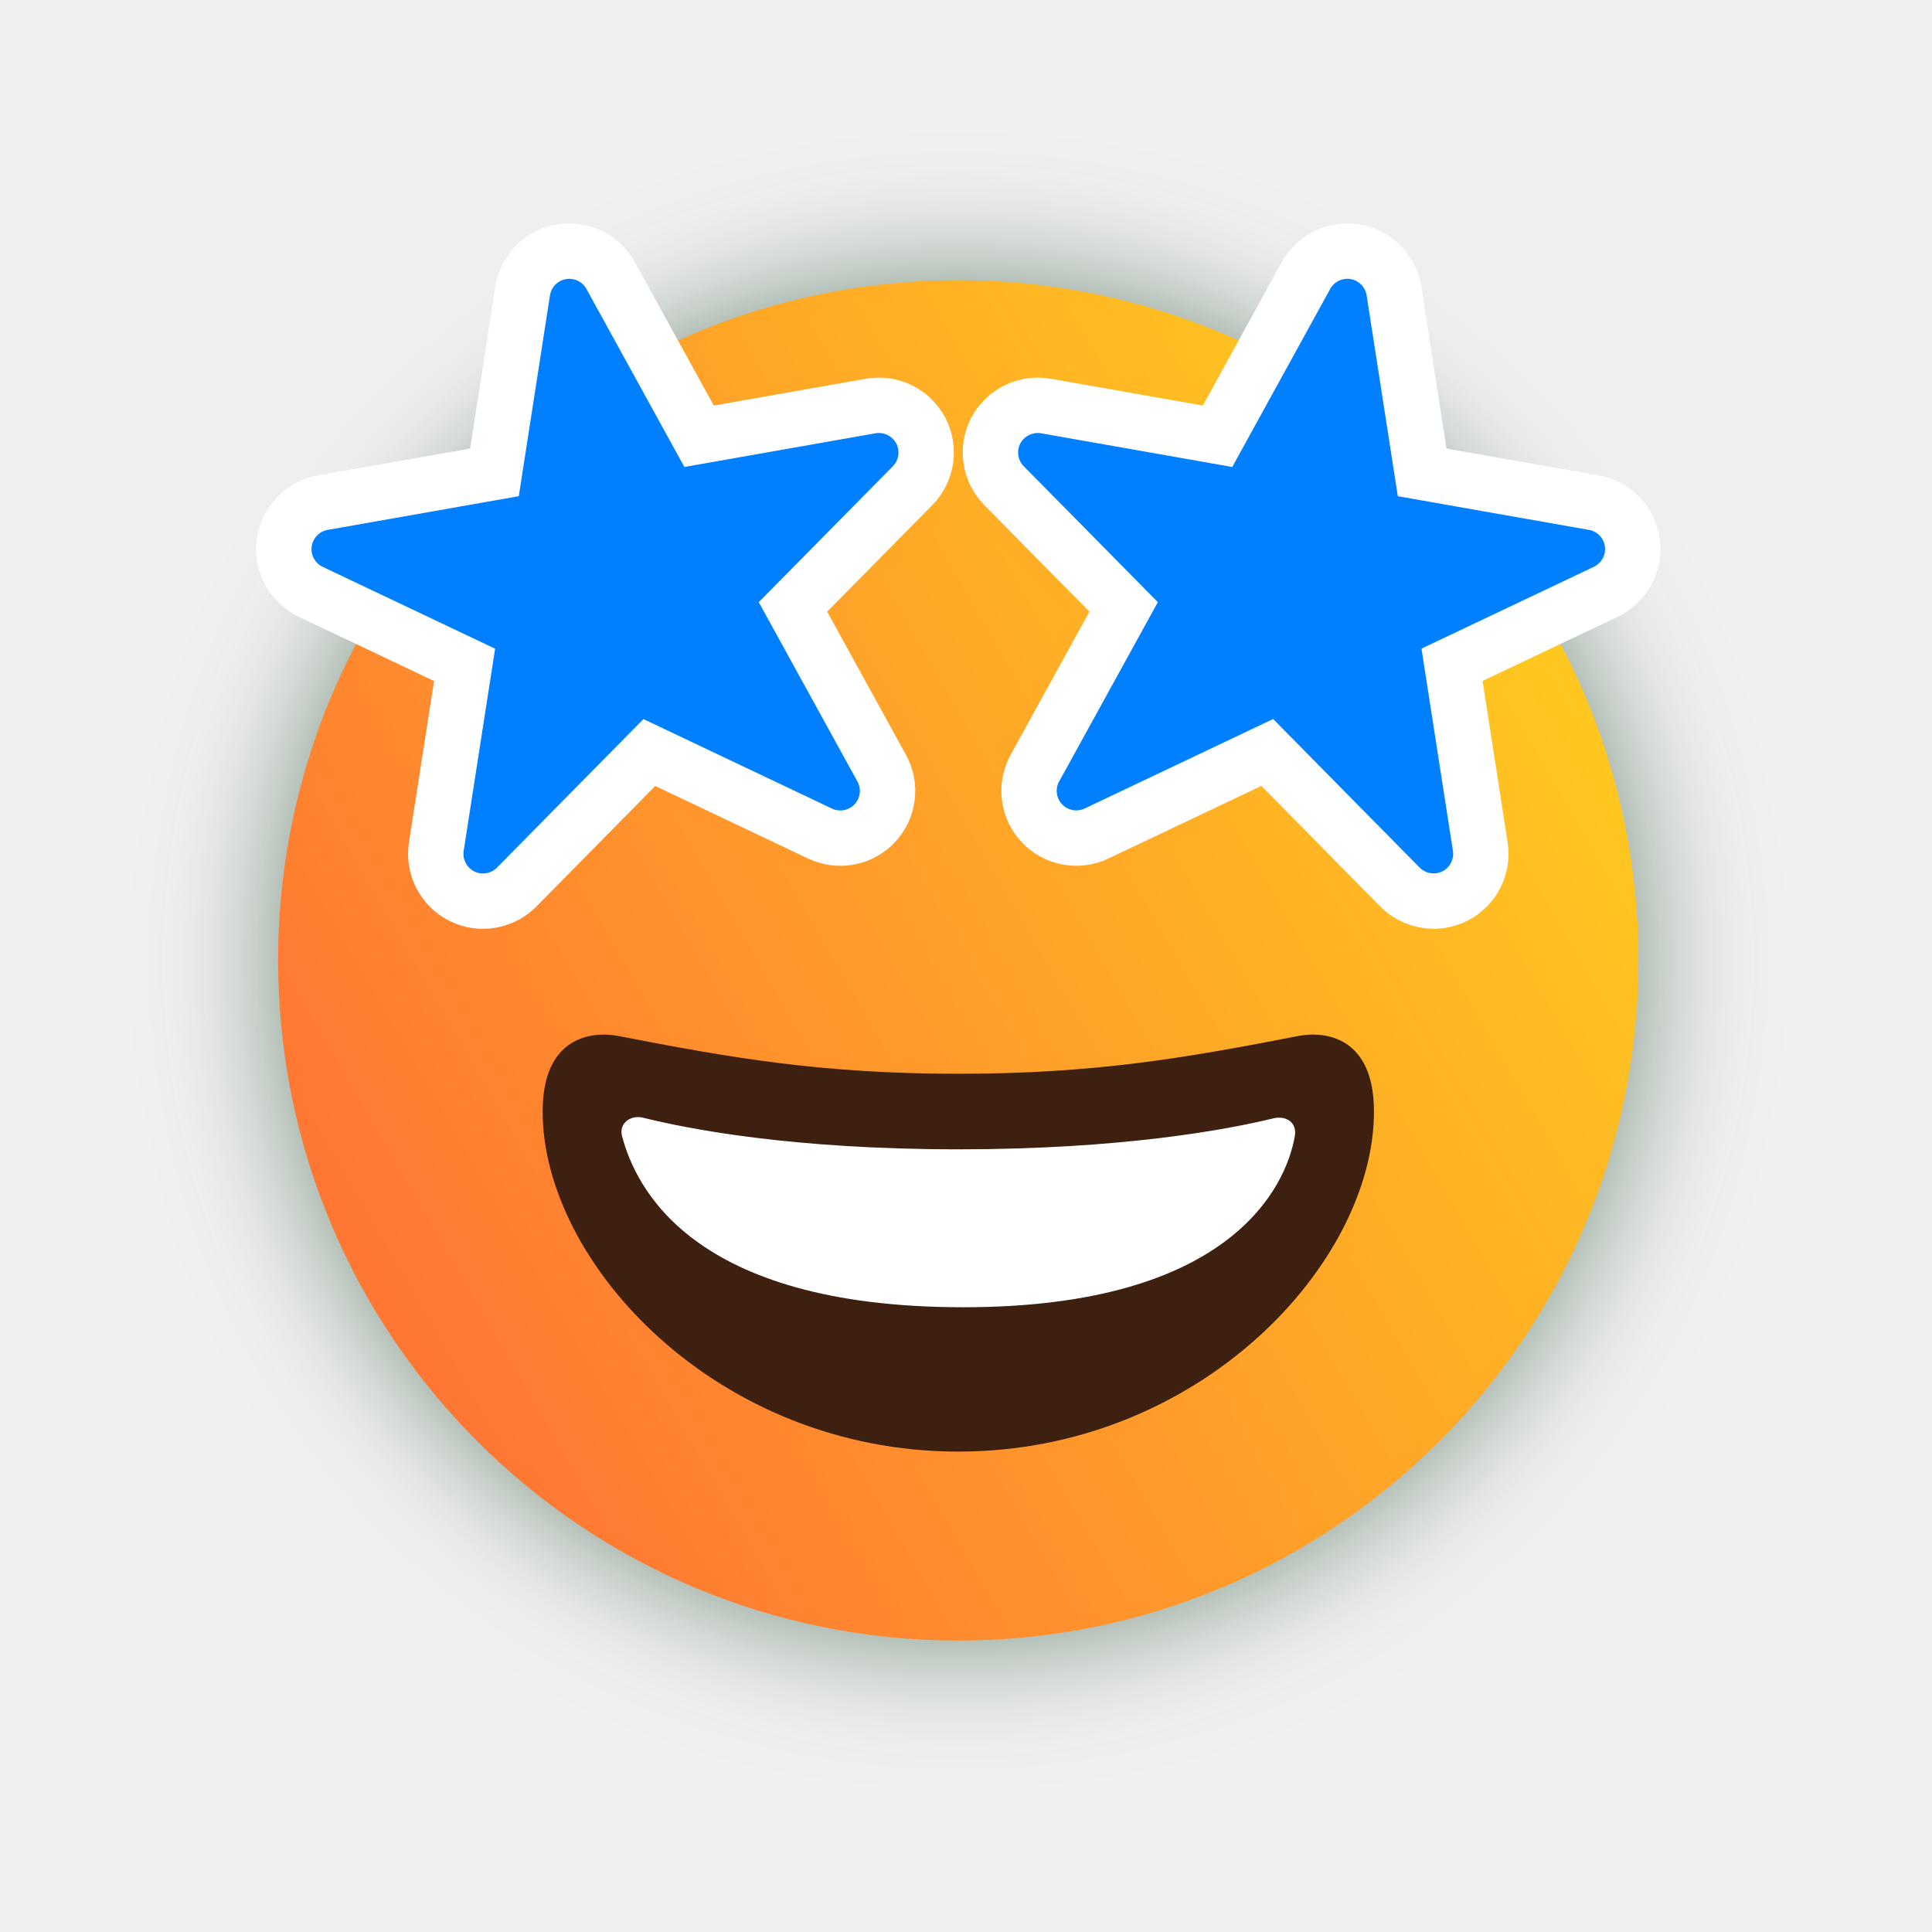
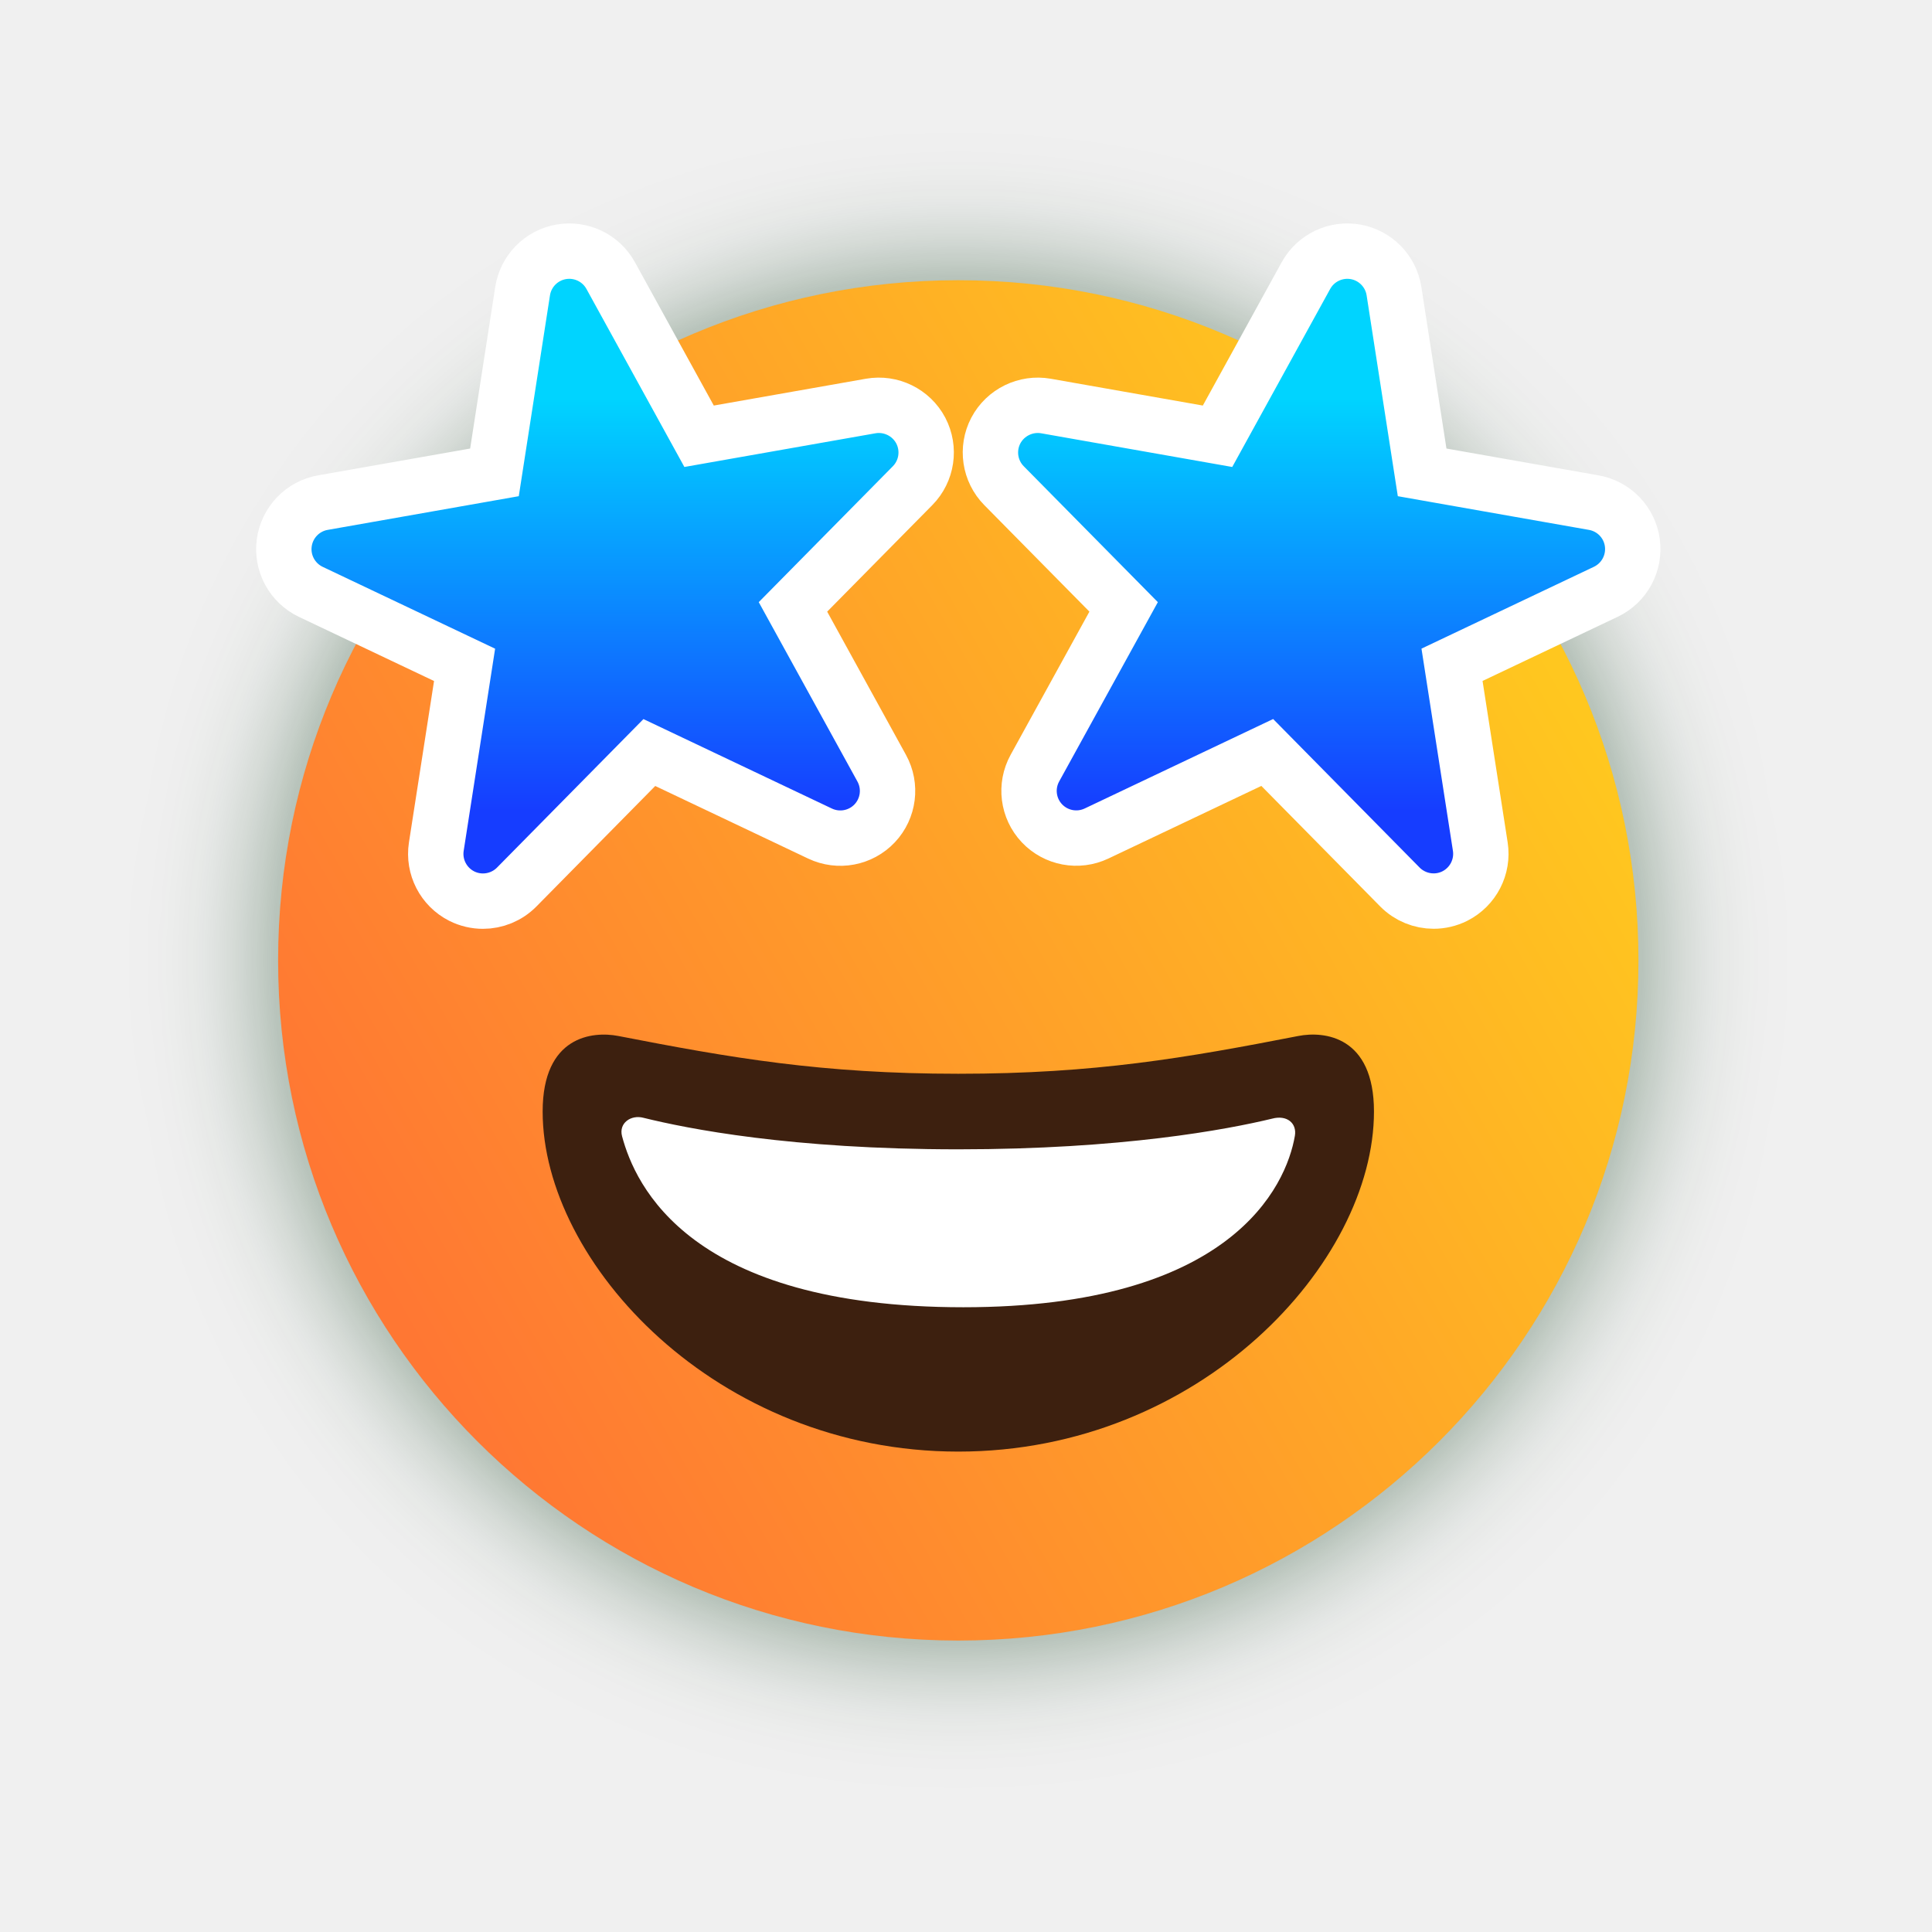
<svg xmlns="http://www.w3.org/2000/svg" xmlns:xlink="http://www.w3.org/1999/xlink" width="250" height="250" viewBox="0 0 66.146 66.146" version="1.1" id="svg5" xml:space="preserve">
  <defs id="defs2">
+     <linearGradient id="linearGradient26">
+       <stop style="stop-color:#163dff;stop-opacity:1;" offset="0" id="stop24" />
+       <stop style="stop-color:#00d4ff;stop-opacity:1;" offset="0.832" id="stop25" />
+     </linearGradient>
    <linearGradient id="linearGradient122">
      <stop style="stop-color:#ff7733;stop-opacity:1;" offset="0" id="stop121" />
      <stop style="stop-color:#ffc71f;stop-opacity:1;" offset="1" id="stop122" />
    </linearGradient>
    <style id="style6568">.cls-1{fill:none;}.cls-2{clip-path:url(#clip-path);}</style>
    <style id="style6568-5">.cls-1{fill:none;}.cls-2{clip-path:url(#clip-path);}</style>
    <style id="style6568-9">.cls-1{fill:none;}.cls-2{clip-path:url(#clip-path);}</style>
    <style id="style22571">.cls-1{fill:#84d0f7;}.cls-2{fill:#aa392d;}.cls-3{fill:#7c211a;}.cls-4{fill:#e59973;}.cls-5{fill:#2d2d2d;}.cls-6{opacity:0.2;}.cls-7{opacity:0.3;}</style>
    <style id="style23309">
      .cls-1 {
        fill: none;
      }
    </style>
    <style id="style6568-7">.cls-1{fill:none;}.cls-2{clip-path:url(#clip-path);}</style>
    <style id="style6568-5-5">.cls-1{fill:none;}.cls-2{clip-path:url(#clip-path);}</style>
    <style id="style6568-9-3">.cls-1{fill:none;}.cls-2{clip-path:url(#clip-path);}</style>
    <style id="style22571-5">.cls-1{fill:#84d0f7;}.cls-2{fill:#aa392d;}.cls-3{fill:#7c211a;}.cls-4{fill:#e59973;}.cls-5{fill:#2d2d2d;}.cls-6{opacity:0.2;}.cls-7{opacity:0.3;}</style>
    <style id="style23309-6">
      .cls-1 {
        fill: none;
      }
    </style>
    <style id="style1-9">
      .cls-1 {
        fill: none;
      }
    </style>
    <linearGradient xlink:href="#linearGradient122" id="linearGradient9" gradientUnits="userSpaceOnUse" gradientTransform="matrix(4.583455,0,0,4.583455,201.9387,710.784)" x1="11.106" y1="14.468" x2="19.155" y2="9.821" />
    <filter style="color-interpolation-filters:sRGB" id="filter11" x="-0.11" y="-0.11" width="1.22" height="1.22">
      <feFlood result="flood" in="SourceGraphic" flood-opacity="0.502" flood-color="rgb(0,51,13)" id="feFlood10" />
      <feGaussianBlur result="blur" in="SourceGraphic" stdDeviation="2" id="feGaussianBlur10" />
      <feOffset result="offset" in="blur" dx="0" dy="0" id="feOffset10" />
      <feComposite result="comp1" operator="in" in="flood" in2="offset" id="feComposite10" />
      <feComposite result="comp2" operator="over" in="SourceGraphic" in2="comp1" id="feComposite11" />
    </filter>
+     <linearGradient xlink:href="#linearGradient26" id="linearGradient36" x1="272.515" y1="763.282" x2="272.515" y2="746.299" gradientUnits="userSpaceOnUse" />
  </defs>
  <g id="layer1" transform="translate(-239.7442,-735.5316)">
    <path fill="#ffcc4d" d="m 294.545,768.945 c 0,12.056 -9.773,21.829 -21.829,21.829 -12.056,0 -21.829,-9.773 -21.829,-21.829 0,-12.056 9.773,-21.829 21.829,-21.829 12.056,0 21.829,9.773 21.829,21.829" id="path22-7" style="fill:url(#linearGradient9);fill-opacity:1;stroke:#ffffff;stroke-width:0;stroke-miterlimit:4;stroke-dasharray:none;stroke-opacity:1;filter:url(#filter11)" transform="matrix(1.066782,0,0,1.066782,-18.37545,-51.88422)" />
    <path fill="#664500" d="m 272.553,772.294 c -4.687,0 -7.797,-0.546 -11.643,-1.294 -0.878,-0.169 -2.587,0 -2.587,2.587 0,5.175 5.945,11.643 14.231,11.643 8.285,0 14.231,-6.468 14.231,-11.643 0,-2.587 -1.709,-2.758 -2.587,-2.587 -3.846,0.748 -6.956,1.294 -11.643,1.294 z" id="path23-3" style="fill:#3d200f;fill-opacity:1;stroke:none;stroke-width:0;stroke-miterlimit:4;stroke-dasharray:none" />
    <path fill="#ffffff" d="m 261.775,773.802 c 1.489,0.368 5.025,1.079 10.778,1.079 5.607,0 9.189,-0.675 10.745,-1.05 0.506,-0.136 0.853,0.155 0.779,0.588 -0.298,1.735 -2.19,5.869 -11.351,5.869 -9.38,0 -11.235,-4.177 -11.684,-5.854 -0.122,-0.454 0.308,-0.746 0.733,-0.632 z" id="path24-6" style="stroke-width:0;stroke-miterlimit:4;stroke-dasharray:none" />
-     <path fill="#e95f28" d="m 269.555,749.432 -5.876,1.036 -3.027,-5.502 c -0.334,-0.607 -1.019,-0.931 -1.697,-0.812 -0.682,0.12 -1.212,0.661 -1.318,1.344 l -0.964,6.206 -5.876,1.036 c -0.692,0.122 -1.226,0.679 -1.321,1.377 -0.094,0.697 0.273,1.375 0.909,1.678 l 5.265,2.499 -0.968,6.225 c -0.107,0.693 0.245,1.376 0.871,1.693 0.232,0.116 0.48,0.172 0.727,0.172 0.423,0 0.841,-0.166 1.153,-0.481 l 4.543,-4.607 5.845,2.775 c 0.634,0.3 1.389,0.159 1.871,-0.352 0.481,-0.511 0.577,-1.273 0.239,-1.887 l -3.038,-5.522 4.095,-4.15 c 0.494,-0.501 0.607,-1.264 0.281,-1.887 -0.329,-0.624 -1.026,-0.961 -1.714,-0.841 z m 5.998,0 5.876,1.036 3.027,-5.502 c 0.334,-0.607 1.019,-0.931 1.697,-0.812 0.68,0.12 1.211,0.661 1.317,1.344 l 0.964,6.206 5.876,1.036 c 0.693,0.122 1.228,0.678 1.321,1.375 0.093,0.697 -0.273,1.375 -0.909,1.678 l -5.265,2.499 0.968,6.225 c 0.107,0.693 -0.245,1.376 -0.871,1.693 -0.232,0.116 -0.48,0.172 -0.727,0.172 -0.423,0 -0.841,-0.166 -1.153,-0.481 l -4.543,-4.607 -5.845,2.775 c -0.634,0.3 -1.389,0.159 -1.871,-0.352 -0.481,-0.511 -0.577,-1.273 -0.239,-1.887 l 3.038,-5.52 -4.095,-4.15 c -0.494,-0.501 -0.607,-1.264 -0.281,-1.887 0.33,-0.624 1.027,-0.961 1.715,-0.841 z" id="path25-1" style="fill:#0080ff;fill-opacity:1;stroke:#ffffff;stroke-width:1.896;stroke-miterlimit:4;stroke-dasharray:none;stroke-opacity:1" />
+     <path fill="#e95f28" d="m 269.555,749.432 -5.876,1.036 -3.027,-5.502 c -0.334,-0.607 -1.019,-0.931 -1.697,-0.812 -0.682,0.12 -1.212,0.661 -1.318,1.344 l -0.964,6.206 -5.876,1.036 c -0.692,0.122 -1.226,0.679 -1.321,1.377 -0.094,0.697 0.273,1.375 0.909,1.678 l 5.265,2.499 -0.968,6.225 c -0.107,0.693 0.245,1.376 0.871,1.693 0.232,0.116 0.48,0.172 0.727,0.172 0.423,0 0.841,-0.166 1.153,-0.481 l 4.543,-4.607 5.845,2.775 c 0.634,0.3 1.389,0.159 1.871,-0.352 0.481,-0.511 0.577,-1.273 0.239,-1.887 l -3.038,-5.522 4.095,-4.15 c 0.494,-0.501 0.607,-1.264 0.281,-1.887 -0.329,-0.624 -1.026,-0.961 -1.714,-0.841 z m 5.998,0 5.876,1.036 3.027,-5.502 c 0.334,-0.607 1.019,-0.931 1.697,-0.812 0.68,0.12 1.211,0.661 1.317,1.344 l 0.964,6.206 5.876,1.036 c 0.693,0.122 1.228,0.678 1.321,1.375 0.093,0.697 -0.273,1.375 -0.909,1.678 l -5.265,2.499 0.968,6.225 c 0.107,0.693 -0.245,1.376 -0.871,1.693 -0.232,0.116 -0.48,0.172 -0.727,0.172 -0.423,0 -0.841,-0.166 -1.153,-0.481 l -4.543,-4.607 -5.845,2.775 c -0.634,0.3 -1.389,0.159 -1.871,-0.352 -0.481,-0.511 -0.577,-1.273 -0.239,-1.887 l 3.038,-5.52 -4.095,-4.15 c -0.494,-0.501 -0.607,-1.264 -0.281,-1.887 0.33,-0.624 1.027,-0.961 1.715,-0.841 z" id="path25-1" style="fill:url(#linearGradient36);fill-opacity:1;stroke:#ffffff;stroke-width:1.896;stroke-miterlimit:4;stroke-dasharray:none;stroke-opacity:1" />
  </g>
  <style type="text/css" id="style1941">
	.st0{fill:none;stroke:#000000;stroke-width:2;stroke-linecap:round;stroke-linejoin:round;stroke-miterlimit:10;}
</style>
  <style type="text/css" id="style1941-0">
	.st0{fill:none;stroke:#000000;stroke-width:2;stroke-linecap:round;stroke-linejoin:round;stroke-miterlimit:10;}
</style>
  <style type="text/css" id="style1941-7">
	.st0{fill:none;stroke:#000000;stroke-width:2;stroke-linecap:round;stroke-linejoin:round;stroke-miterlimit:10;}
</style>
  <style type="text/css" id="style22485">
	.st0{fill:none;stroke:#6C3DB7;stroke-width:4;stroke-linecap:round;stroke-linejoin:round;stroke-miterlimit:10;}
	.st1{fill:none;stroke:#1F992A;stroke-width:4;stroke-linecap:round;stroke-linejoin:round;stroke-miterlimit:10;}
	.st2{fill:none;stroke:#6A83BA;stroke-width:4;stroke-linecap:round;stroke-linejoin:round;stroke-miterlimit:10;}
	.st3{fill:#8A8AFF;stroke:#8A8AFF;stroke-width:2;stroke-linecap:round;stroke-linejoin:round;stroke-miterlimit:10;}
	.st4{fill:#6C3DB7;stroke:#6C3DB7;stroke-width:2;stroke-linecap:round;stroke-linejoin:round;stroke-miterlimit:10;}
	.st5{fill:#A576FF;stroke:#A576FF;stroke-width:2;stroke-linecap:round;stroke-linejoin:round;stroke-miterlimit:10;}
	.st6{fill:#F2BB41;stroke:#F2BB41;stroke-width:2;stroke-linecap:round;stroke-linejoin:round;stroke-miterlimit:10;}
	.st7{fill:#E08838;stroke:#E08838;stroke-width:2;stroke-linecap:round;stroke-linejoin:round;stroke-miterlimit:10;}
	.st8{fill:#1F992A;stroke:#1F992A;stroke-width:2;stroke-linecap:round;stroke-linejoin:round;stroke-miterlimit:10;}
	.st9{fill:#5EC11E;stroke:#5EC11E;stroke-width:2;stroke-linecap:round;stroke-linejoin:round;stroke-miterlimit:10;}
	.st10{fill:#E3FAFF;stroke:#E3FAFF;stroke-width:2;stroke-linecap:round;stroke-linejoin:round;stroke-miterlimit:10;}
	.st11{fill:#FF5093;stroke:#FF5093;stroke-width:2;stroke-linecap:round;stroke-linejoin:round;stroke-miterlimit:10;}
	.st12{fill:#B7257F;stroke:#B7257F;stroke-width:2;stroke-linecap:round;stroke-linejoin:round;stroke-miterlimit:10;}
	.st13{fill:#5189E5;stroke:#5189E5;stroke-width:2;stroke-linecap:round;stroke-linejoin:round;stroke-miterlimit:10;}
	.st14{fill:#6EBAFF;stroke:#6EBAFF;stroke-width:2;stroke-linecap:round;stroke-linejoin:round;stroke-miterlimit:10;}
	.st15{fill:#EDD977;stroke:#EDD977;stroke-width:2;stroke-linecap:round;stroke-linejoin:round;stroke-miterlimit:10;}
	.st16{fill:#8C43FF;stroke:#8C43FF;stroke-width:2;stroke-linecap:round;stroke-linejoin:round;stroke-miterlimit:10;}
	.st17{fill:#5252BA;stroke:#5252BA;stroke-width:2;stroke-linecap:round;stroke-linejoin:round;stroke-miterlimit:10;}
	.st18{fill:none;stroke:#E3FAFF;stroke-width:4;stroke-linecap:round;stroke-linejoin:round;stroke-miterlimit:10;}
	.st19{fill:#354C75;stroke:#354C75;stroke-width:2;stroke-linecap:round;stroke-linejoin:round;stroke-miterlimit:10;}
</style>
  <style type="text/css" id="style23106">
	.st0{fill:none;stroke:#000000;stroke-width:2;stroke-linecap:round;stroke-linejoin:round;stroke-miterlimit:10;}
	.st1{fill:none;stroke:#000000;stroke-width:2;stroke-linejoin:round;stroke-miterlimit:10;}
</style>
  <style type="text/css" id="style1941-1">
	.st0{fill:none;stroke:#000000;stroke-width:2;stroke-linecap:round;stroke-linejoin:round;stroke-miterlimit:10;}
</style>
  <style type="text/css" id="style1941-0-8">
	.st0{fill:none;stroke:#000000;stroke-width:2;stroke-linecap:round;stroke-linejoin:round;stroke-miterlimit:10;}
</style>
  <style type="text/css" id="style1941-7-7">
	.st0{fill:none;stroke:#000000;stroke-width:2;stroke-linecap:round;stroke-linejoin:round;stroke-miterlimit:10;}
</style>
  <style type="text/css" id="style22485-9">
	.st0{fill:none;stroke:#6C3DB7;stroke-width:4;stroke-linecap:round;stroke-linejoin:round;stroke-miterlimit:10;}
	.st1{fill:none;stroke:#1F992A;stroke-width:4;stroke-linecap:round;stroke-linejoin:round;stroke-miterlimit:10;}
	.st2{fill:none;stroke:#6A83BA;stroke-width:4;stroke-linecap:round;stroke-linejoin:round;stroke-miterlimit:10;}
	.st3{fill:#8A8AFF;stroke:#8A8AFF;stroke-width:2;stroke-linecap:round;stroke-linejoin:round;stroke-miterlimit:10;}
	.st4{fill:#6C3DB7;stroke:#6C3DB7;stroke-width:2;stroke-linecap:round;stroke-linejoin:round;stroke-miterlimit:10;}
	.st5{fill:#A576FF;stroke:#A576FF;stroke-width:2;stroke-linecap:round;stroke-linejoin:round;stroke-miterlimit:10;}
	.st6{fill:#F2BB41;stroke:#F2BB41;stroke-width:2;stroke-linecap:round;stroke-linejoin:round;stroke-miterlimit:10;}
	.st7{fill:#E08838;stroke:#E08838;stroke-width:2;stroke-linecap:round;stroke-linejoin:round;stroke-miterlimit:10;}
	.st8{fill:#1F992A;stroke:#1F992A;stroke-width:2;stroke-linecap:round;stroke-linejoin:round;stroke-miterlimit:10;}
	.st9{fill:#5EC11E;stroke:#5EC11E;stroke-width:2;stroke-linecap:round;stroke-linejoin:round;stroke-miterlimit:10;}
	.st10{fill:#E3FAFF;stroke:#E3FAFF;stroke-width:2;stroke-linecap:round;stroke-linejoin:round;stroke-miterlimit:10;}
	.st11{fill:#FF5093;stroke:#FF5093;stroke-width:2;stroke-linecap:round;stroke-linejoin:round;stroke-miterlimit:10;}
	.st12{fill:#B7257F;stroke:#B7257F;stroke-width:2;stroke-linecap:round;stroke-linejoin:round;stroke-miterlimit:10;}
	.st13{fill:#5189E5;stroke:#5189E5;stroke-width:2;stroke-linecap:round;stroke-linejoin:round;stroke-miterlimit:10;}
	.st14{fill:#6EBAFF;stroke:#6EBAFF;stroke-width:2;stroke-linecap:round;stroke-linejoin:round;stroke-miterlimit:10;}
	.st15{fill:#EDD977;stroke:#EDD977;stroke-width:2;stroke-linecap:round;stroke-linejoin:round;stroke-miterlimit:10;}
	.st16{fill:#8C43FF;stroke:#8C43FF;stroke-width:2;stroke-linecap:round;stroke-linejoin:round;stroke-miterlimit:10;}
	.st17{fill:#5252BA;stroke:#5252BA;stroke-width:2;stroke-linecap:round;stroke-linejoin:round;stroke-miterlimit:10;}
	.st18{fill:none;stroke:#E3FAFF;stroke-width:4;stroke-linecap:round;stroke-linejoin:round;stroke-miterlimit:10;}
	.st19{fill:#354C75;stroke:#354C75;stroke-width:2;stroke-linecap:round;stroke-linejoin:round;stroke-miterlimit:10;}
</style>
  <style type="text/css" id="style23106-2">
	.st0{fill:none;stroke:#000000;stroke-width:2;stroke-linecap:round;stroke-linejoin:round;stroke-miterlimit:10;}
	.st1{fill:none;stroke:#000000;stroke-width:2;stroke-linejoin:round;stroke-miterlimit:10;}
</style>
  <style type="text/css" id="style4736">

	.st0{fill:#D1D1D1;}
	.st1{fill:#454545;}

</style>
  <style type="text/css" id="style1">
	.st0{fill:none;stroke:#000000;stroke-width:2;stroke-linecap:round;stroke-linejoin:round;stroke-miterlimit:10;}
</style>
  <style type="text/css" id="style1-4">
	.linesandangles_een{fill:#111918;}
</style>
  <style type="text/css" id="style1-2">
	.st0{fill:#000000;}
</style>
  <style type="text/css" id="style1-5">
	.st0{fill:#000000;}
</style>
  <style type="text/css" id="style1-1">
	.st0{fill:#000000;}
</style>
</svg>
